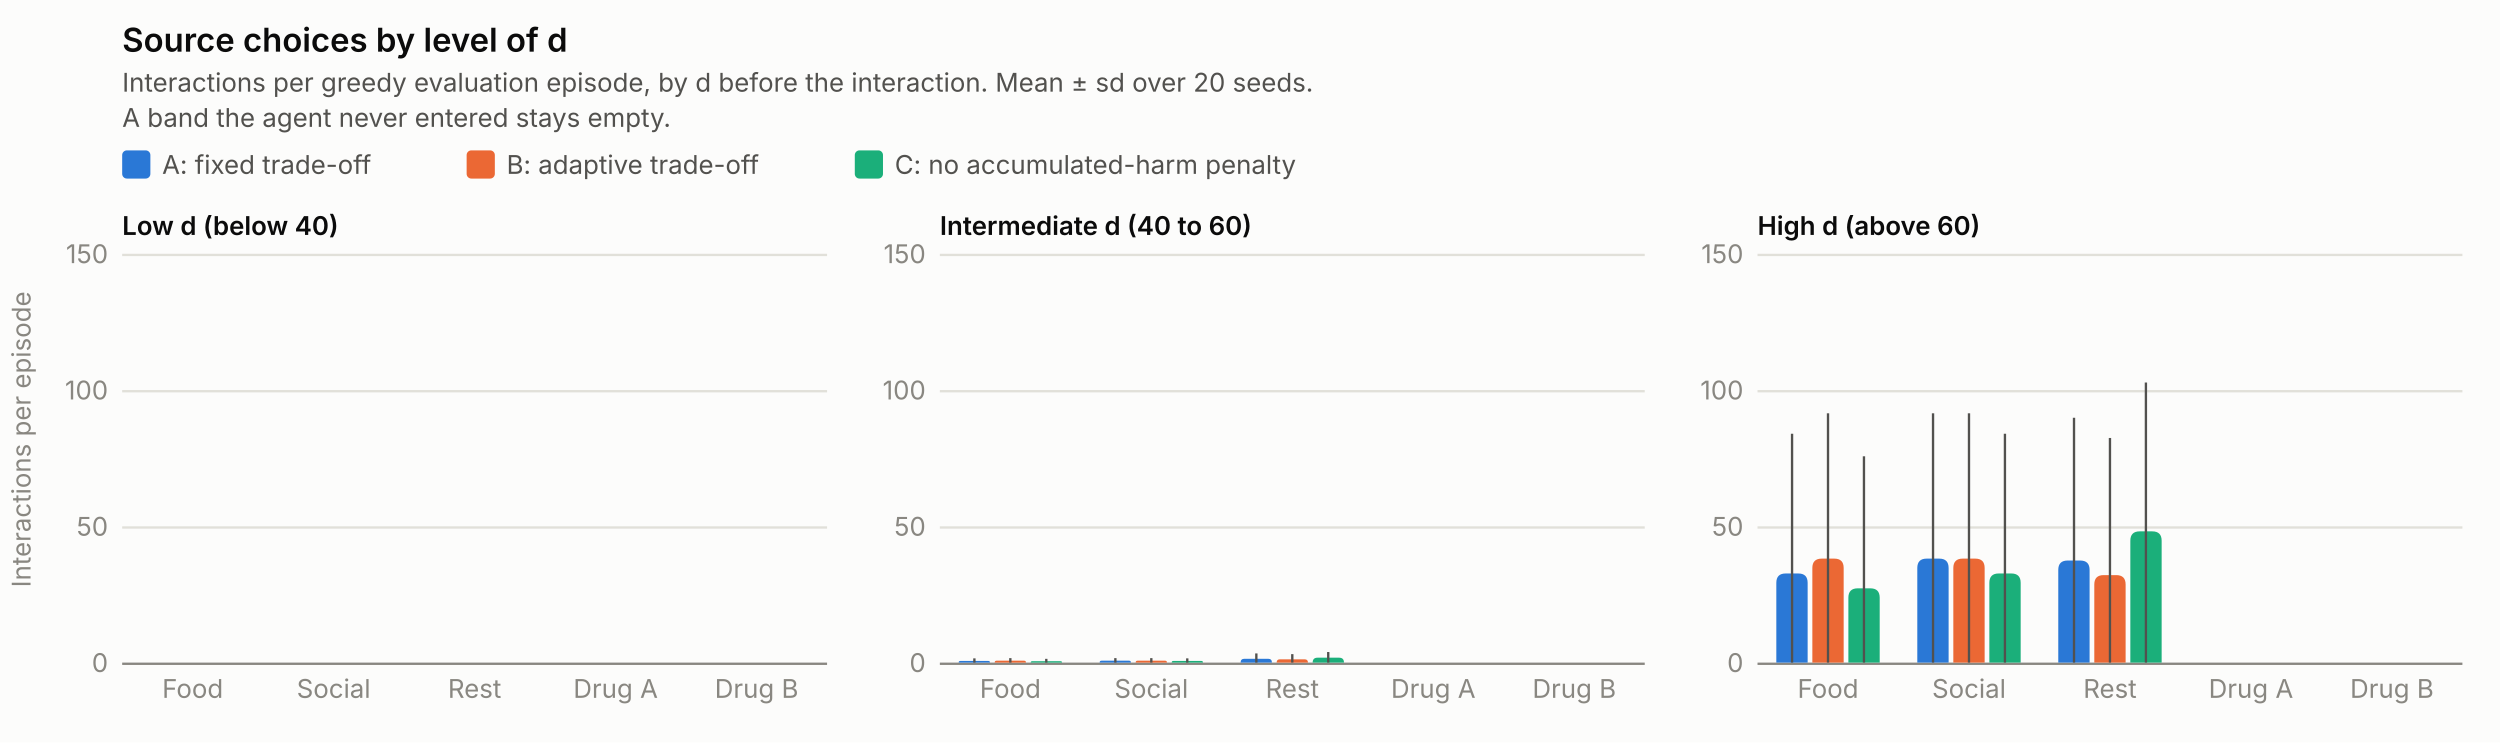
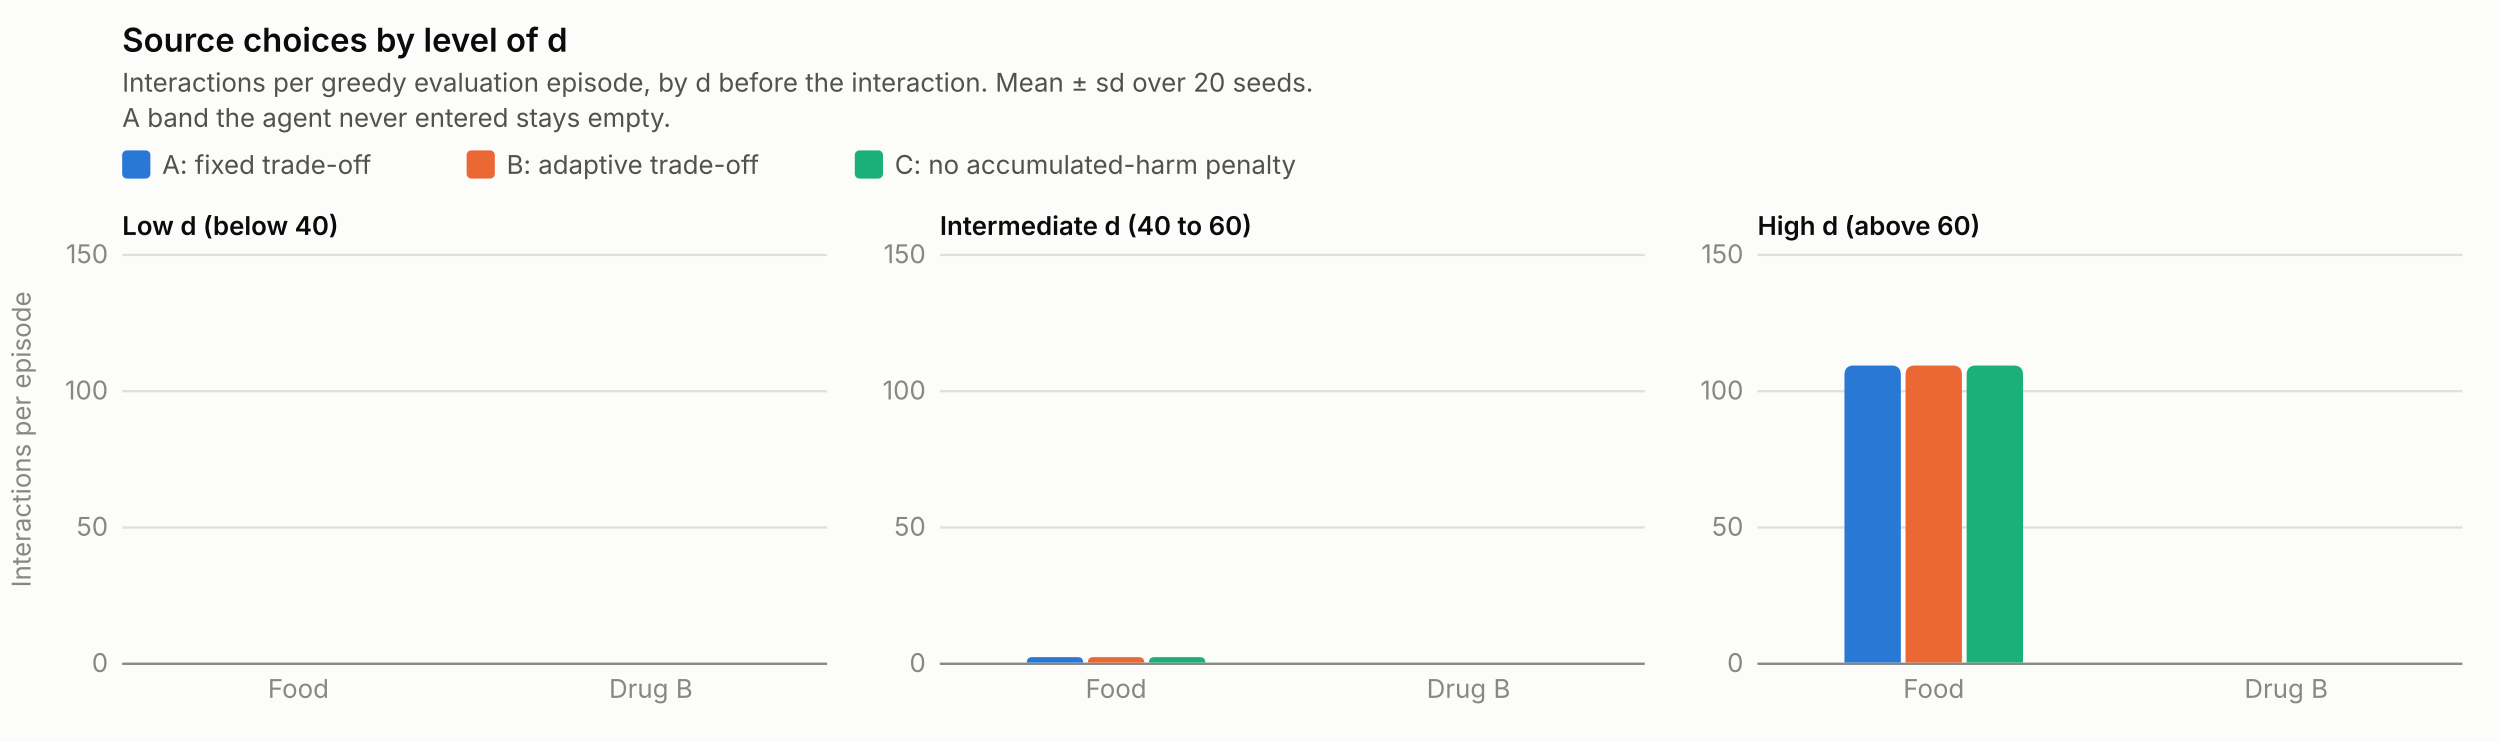
<svg xmlns="http://www.w3.org/2000/svg" viewBox="0 0 1064 316" width="1064" height="316" font-family="system-ui, -apple-system, &quot;Segoe UI&quot;, sans-serif">
  <rect width="1064" height="316" fill="#fcfcfb" />
  <text x="52.0" y="22.0" font-size="14" font-weight="600" fill="#0b0b0b" text-anchor="start">Source choices by level of d</text>
  <text x="52.0" y="39.0" font-size="11" font-weight="400" fill="#52514e" text-anchor="start">Interactions per greedy evaluation episode, by d before the interaction. Mean ± sd over 20 seeds.</text>
  <text x="52.0" y="54.0" font-size="11" font-weight="400" fill="#52514e" text-anchor="start">A band the agent never entered stays empty.</text>
  <rect x="52" y="64" width="12" height="12" rx="2" fill="#2a78d6" />
  <text x="69.0" y="74.0" font-size="11" font-weight="400" fill="#52514e" text-anchor="start">A: fixed trade-off</text>
  <rect x="198.6" y="64" width="12" height="12" rx="2" fill="#eb6834" />
  <text x="215.6" y="74.0" font-size="11" font-weight="400" fill="#52514e" text-anchor="start">B: adaptive trade-off</text>
  <rect x="363.8" y="64" width="12" height="12" rx="2" fill="#1baf7a" />
  <text x="380.8" y="74.0" font-size="11" font-weight="400" fill="#52514e" text-anchor="start">C: no accumulated-harm penalty</text>
  <text x="52.0" y="100.0" font-size="11" font-weight="600" fill="#0b0b0b" text-anchor="start">Low d (below 40)</text>
  <line x1="52" x2="352" y1="282.5" y2="282.5" stroke="#898781" stroke-width="1" />
  <text x="46.0" y="286.0" font-size="11" font-weight="400" fill="#898781" text-anchor="end">0</text>
  <line x1="52" x2="352" y1="224.5" y2="224.5" stroke="#e1e0d9" stroke-width="1" />
  <text x="46.0" y="228.0" font-size="11" font-weight="400" fill="#898781" text-anchor="end">50</text>
  <line x1="52" x2="352" y1="166.5" y2="166.5" stroke="#e1e0d9" stroke-width="1" />
  <text x="46.0" y="170.0" font-size="11" font-weight="400" fill="#898781" text-anchor="end">100</text>
  <line x1="52" x2="352" y1="108.5" y2="108.5" stroke="#e1e0d9" stroke-width="1" />
  <text x="46.0" y="112.0" font-size="11" font-weight="400" fill="#898781" text-anchor="end">150</text>
-   <text x="82.0" y="297.0" font-size="11" font-weight="400" fill="#898781" text-anchor="middle">Food</text>
-   <path d="M60,282 v0 q0,0 0,0 h13.333 q0,0 0,0 v0 z" fill="#2a78d6" />
-   <path d="M75.333,282 v0 q0,0 0,0 h13.333 q0,0 0,0 v0 z" fill="#eb6834" />
-   <path d="M90.667,282 v0 q0,0 0,0 h13.333 q0,0 0,0 v0 z" fill="#1baf7a" />
-   <text x="142.0" y="297.0" font-size="11" font-weight="400" fill="#898781" text-anchor="middle">Social</text>
-   <path d="M120,282 v0 q0,0 0,0 h13.333 q0,0 0,0 v0 z" fill="#2a78d6" />
-   <path d="M135.333,282 v0 q0,0 0,0 h13.333 q0,0 0,0 v0 z" fill="#eb6834" />
-   <path d="M150.667,282 v0 q0,0 0,0 h13.333 q0,0 0,0 v0 z" fill="#1baf7a" />
-   <text x="202.0" y="297.0" font-size="11" font-weight="400" fill="#898781" text-anchor="middle">Rest</text>
-   <path d="M180,282 v0 q0,0 0,0 h13.333 q0,0 0,0 v0 z" fill="#2a78d6" />
-   <path d="M195.333,282 v0 q0,0 0,0 h13.333 q0,0 0,0 v0 z" fill="#eb6834" />
-   <path d="M210.667,282 v0 q0,0 0,0 h13.333 q0,0 0,0 v0 z" fill="#1baf7a" />
-   <text x="262.0" y="297.0" font-size="11" font-weight="400" fill="#898781" text-anchor="middle">Drug A</text>
-   <path d="M240,282 v0 q0,0 0,0 h13.333 q0,0 0,0 v0 z" fill="#2a78d6" />
-   <path d="M255.333,282 v0 q0,0 0,0 h13.333 q0,0 0,0 v0 z" fill="#eb6834" />
-   <path d="M270.667,282 v0 q0,0 0,0 h13.333 q0,0 0,0 v0 z" fill="#1baf7a" />
-   <text x="322.0" y="297.0" font-size="11" font-weight="400" fill="#898781" text-anchor="middle">Drug B</text>
-   <path d="M300,282 v0 q0,0 0,0 h13.333 q0,0 0,0 v0 z" fill="#2a78d6" />
-   <path d="M315.333,282 v0 q0,0 0,0 h13.333 q0,0 0,0 v0 z" fill="#eb6834" />
-   <path d="M330.667,282 v0 q0,0 0,0 h13.333 q0,0 0,0 v0 z" fill="#1baf7a" />
+   <text x="127.0" y="297.0" font-size="11" font-weight="400" fill="#898781" text-anchor="middle">Food</text>
+   <path d="M89,282 v0 q0,0 0,0 h24 q0,0 0,0 v0 z" fill="#2a78d6" />
+   <path d="M115,282 v0 q0,0 0,0 h24 q0,0 0,0 v0 z" fill="#eb6834" />
+   <path d="M141,282 v0 q0,0 0,0 h24 q0,0 0,0 v0 z" fill="#1baf7a" />
+   <text x="277.0" y="297.0" font-size="11" font-weight="400" fill="#898781" text-anchor="middle">Drug B</text>
+   <path d="M239,282 v0 q0,0 0,0 h24 q0,0 0,0 v0 z" fill="#2a78d6" />
+   <path d="M265,282 v0 q0,0 0,0 h24 q0,0 0,0 v0 z" fill="#eb6834" />
+   <path d="M291,282 v0 q0,0 0,0 h24 q0,0 0,0 v0 z" fill="#1baf7a" />
  <text x="400.0" y="100.0" font-size="11" font-weight="600" fill="#0b0b0b" text-anchor="start">Intermediate d (40 to 60)</text>
  <line x1="400" x2="700" y1="282.5" y2="282.5" stroke="#898781" stroke-width="1" />
  <text x="394.0" y="286.0" font-size="11" font-weight="400" fill="#898781" text-anchor="end">0</text>
  <line x1="400" x2="700" y1="224.5" y2="224.5" stroke="#e1e0d9" stroke-width="1" />
  <text x="394.0" y="228.0" font-size="11" font-weight="400" fill="#898781" text-anchor="end">50</text>
  <line x1="400" x2="700" y1="166.5" y2="166.5" stroke="#e1e0d9" stroke-width="1" />
  <text x="394.0" y="170.0" font-size="11" font-weight="400" fill="#898781" text-anchor="end">100</text>
  <line x1="400" x2="700" y1="108.5" y2="108.5" stroke="#e1e0d9" stroke-width="1" />
  <text x="394.0" y="112.0" font-size="11" font-weight="400" fill="#898781" text-anchor="end">150</text>
-   <text x="430.0" y="297.0" font-size="11" font-weight="400" fill="#898781" text-anchor="middle">Food</text>
-   <path d="M408,282 v0 q0,-0.696 0.696,-0.696 h11.941 q0.696,0 0.696,0.696 v0 z" fill="#2a78d6" />
-   <line x1="414.7" x2="414.7" y1="280.2" y2="282.0" stroke="#52514e" stroke-width="1" />
-   <path d="M423.333,282 v0 q0,-0.812 0.812,-0.812 h11.709 q0.812,0 0.812,0.812 v0 z" fill="#eb6834" />
-   <line x1="430.0" x2="430.0" y1="280.1" y2="282.0" stroke="#52514e" stroke-width="1" />
-   <path d="M438.667,282 v0 q0,-0.58 0.58,-0.58 h12.173 q0.58,0 0.58,0.58 v0 z" fill="#1baf7a" />
-   <line x1="445.3" x2="445.3" y1="280.4" y2="282.0" stroke="#52514e" stroke-width="1" />
-   <text x="490.0" y="297.0" font-size="11" font-weight="400" fill="#898781" text-anchor="middle">Social</text>
-   <path d="M468,282 v0 q0,-0.812 0.812,-0.812 h11.709 q0.812,0 0.812,0.812 v0 z" fill="#2a78d6" />
-   <line x1="474.7" x2="474.7" y1="280.1" y2="282.0" stroke="#52514e" stroke-width="1" />
-   <path d="M483.333,282 v0 q0,-0.812 0.812,-0.812 h11.709 q0.812,0 0.812,0.812 v0 z" fill="#eb6834" />
-   <line x1="490.0" x2="490.0" y1="280.1" y2="282.0" stroke="#52514e" stroke-width="1" />
-   <path d="M498.667,282 v0 q0,-0.696 0.696,-0.696 h11.941 q0.696,0 0.696,0.696 v0 z" fill="#1baf7a" />
-   <line x1="505.3" x2="505.3" y1="280.2" y2="282.0" stroke="#52514e" stroke-width="1" />
-   <text x="550.0" y="297.0" font-size="11" font-weight="400" fill="#898781" text-anchor="middle">Rest</text>
-   <path d="M528,282 v0 q0,-1.624 1.624,-1.624 h10.085 q1.624,0 1.624,1.624 v0 z" fill="#2a78d6" />
-   <line x1="534.7" x2="534.7" y1="278.1" y2="282.0" stroke="#52514e" stroke-width="1" />
-   <path d="M543.333,282 v0 q0,-1.392 1.392,-1.392 h10.549 q1.392,0 1.392,1.392 v0 z" fill="#eb6834" />
-   <line x1="550.0" x2="550.0" y1="278.4" y2="282.0" stroke="#52514e" stroke-width="1" />
-   <path d="M558.667,282 v0 q0,-2.088 2.088,-2.088 h9.157 q2.088,0 2.088,2.088 v0 z" fill="#1baf7a" />
-   <line x1="565.3" x2="565.3" y1="277.5" y2="282.0" stroke="#52514e" stroke-width="1" />
-   <text x="610.0" y="297.0" font-size="11" font-weight="400" fill="#898781" text-anchor="middle">Drug A</text>
-   <path d="M588,282 v0 q0,0 0,0 h13.333 q0,0 0,0 v0 z" fill="#2a78d6" />
-   <path d="M603.333,282 v0 q0,0 0,0 h13.333 q0,0 0,0 v0 z" fill="#eb6834" />
-   <path d="M618.667,282 v0 q0,0 0,0 h13.333 q0,0 0,0 v0 z" fill="#1baf7a" />
-   <text x="670.0" y="297.0" font-size="11" font-weight="400" fill="#898781" text-anchor="middle">Drug B</text>
-   <path d="M648,282 v0 q0,0 0,0 h13.333 q0,0 0,0 v0 z" fill="#2a78d6" />
-   <path d="M663.333,282 v0 q0,0 0,0 h13.333 q0,0 0,0 v0 z" fill="#eb6834" />
-   <path d="M678.667,282 v0 q0,0 0,0 h13.333 q0,0 0,0 v0 z" fill="#1baf7a" />
+   <text x="475.0" y="297.0" font-size="11" font-weight="400" fill="#898781" text-anchor="middle">Food</text>
+   <path d="M437,282 v0 q0,-2.32 2.32,-2.32 h19.36 q2.32,0 2.32,2.32 v0 z" fill="#2a78d6" />
+   <path d="M463,282 v0 q0,-2.32 2.32,-2.32 h19.36 q2.32,0 2.32,2.32 v0 z" fill="#eb6834" />
+   <path d="M489,282 v0 q0,-2.32 2.32,-2.32 h19.36 q2.32,0 2.32,2.32 v0 z" fill="#1baf7a" />
+   <text x="625.0" y="297.0" font-size="11" font-weight="400" fill="#898781" text-anchor="middle">Drug B</text>
+   <path d="M587,282 v0 q0,0 0,0 h24 q0,0 0,0 v0 z" fill="#2a78d6" />
+   <path d="M613,282 v0 q0,0 0,0 h24 q0,0 0,0 v0 z" fill="#eb6834" />
+   <path d="M639,282 v0 q0,0 0,0 h24 q0,0 0,0 v0 z" fill="#1baf7a" />
  <text x="748.0" y="100.0" font-size="11" font-weight="600" fill="#0b0b0b" text-anchor="start">High d (above 60)</text>
  <line x1="748" x2="1048" y1="282.5" y2="282.5" stroke="#898781" stroke-width="1" />
  <text x="742.0" y="286.0" font-size="11" font-weight="400" fill="#898781" text-anchor="end">0</text>
  <line x1="748" x2="1048" y1="224.5" y2="224.5" stroke="#e1e0d9" stroke-width="1" />
  <text x="742.0" y="228.0" font-size="11" font-weight="400" fill="#898781" text-anchor="end">50</text>
  <line x1="748" x2="1048" y1="166.5" y2="166.5" stroke="#e1e0d9" stroke-width="1" />
  <text x="742.0" y="170.0" font-size="11" font-weight="400" fill="#898781" text-anchor="end">100</text>
  <line x1="748" x2="1048" y1="108.5" y2="108.5" stroke="#e1e0d9" stroke-width="1" />
  <text x="742.0" y="112.0" font-size="11" font-weight="400" fill="#898781" text-anchor="end">150</text>
-   <text x="778.0" y="297.0" font-size="11" font-weight="400" fill="#898781" text-anchor="middle">Food</text>
-   <path d="M756,282 v-33.932 q0,-4 4,-4 h5.333 q4,0 4,4 v33.932 z" fill="#2a78d6" />
-   <line x1="762.7" x2="762.7" y1="184.6" y2="282.0" stroke="#52514e" stroke-width="1" />
-   <path d="M771.333,282 v-40.254 q0,-4 4,-4 h5.333 q4,0 4,4 v40.254 z" fill="#eb6834" />
-   <line x1="778.0" x2="778.0" y1="175.9" y2="282.0" stroke="#52514e" stroke-width="1" />
-   <path d="M786.667,282 v-27.61 q0,-4 4,-4 h5.333 q4,0 4,4 v27.61 z" fill="#1baf7a" />
-   <line x1="793.3" x2="793.3" y1="194.2" y2="282.0" stroke="#52514e" stroke-width="1" />
-   <text x="838.0" y="297.0" font-size="11" font-weight="400" fill="#898781" text-anchor="middle">Social</text>
-   <path d="M816,282 v-40.254 q0,-4 4,-4 h5.333 q4,0 4,4 v40.254 z" fill="#2a78d6" />
-   <line x1="822.7" x2="822.7" y1="175.9" y2="282.0" stroke="#52514e" stroke-width="1" />
-   <path d="M831.333,282 v-40.254 q0,-4 4,-4 h5.333 q4,0 4,4 v40.254 z" fill="#eb6834" />
-   <line x1="838.0" x2="838.0" y1="175.9" y2="282.0" stroke="#52514e" stroke-width="1" />
-   <path d="M846.667,282 v-33.932 q0,-4 4,-4 h5.333 q4,0 4,4 v33.932 z" fill="#1baf7a" />
-   <line x1="853.3" x2="853.3" y1="184.6" y2="282.0" stroke="#52514e" stroke-width="1" />
-   <text x="898.0" y="297.0" font-size="11" font-weight="400" fill="#898781" text-anchor="middle">Rest</text>
-   <path d="M876,282 v-39.442 q0,-4 4,-4 h5.333 q4,0 4,4 v39.442 z" fill="#2a78d6" />
-   <line x1="882.7" x2="882.7" y1="177.8" y2="282.0" stroke="#52514e" stroke-width="1" />
-   <path d="M891.333,282 v-33.236 q0,-4 4,-4 h5.333 q4,0 4,4 v33.236 z" fill="#eb6834" />
-   <line x1="898.0" x2="898.0" y1="186.4" y2="282.0" stroke="#52514e" stroke-width="1" />
-   <path d="M906.667,282 v-51.854 q0,-4 4,-4 h5.333 q4,0 4,4 v51.854 z" fill="#1baf7a" />
-   <line x1="913.3" x2="913.3" y1="162.8" y2="282.0" stroke="#52514e" stroke-width="1" />
-   <text x="958.0" y="297.0" font-size="11" font-weight="400" fill="#898781" text-anchor="middle">Drug A</text>
-   <path d="M936,282 v0 q0,0 0,0 h13.333 q0,0 0,0 v0 z" fill="#2a78d6" />
-   <path d="M951.333,282 v0 q0,0 0,0 h13.333 q0,0 0,0 v0 z" fill="#eb6834" />
-   <path d="M966.667,282 v0 q0,0 0,0 h13.333 q0,0 0,0 v0 z" fill="#1baf7a" />
-   <text x="1018.0" y="297.0" font-size="11" font-weight="400" fill="#898781" text-anchor="middle">Drug B</text>
-   <path d="M996,282 v0 q0,0 0,0 h13.333 q0,0 0,0 v0 z" fill="#2a78d6" />
-   <path d="M1011.333,282 v0 q0,0 0,0 h13.333 q0,0 0,0 v0 z" fill="#eb6834" />
-   <path d="M1026.667,282 v0 q0,0 0,0 h13.333 q0,0 0,0 v0 z" fill="#1baf7a" />
+   <text x="823.0" y="297.0" font-size="11" font-weight="400" fill="#898781" text-anchor="middle">Food</text>
+   <path d="M785,282 v-122.44 q0,-4 4,-4 h16 q4,0 4,4 v122.44 z" fill="#2a78d6" />
+   <path d="M811,282 v-122.44 q0,-4 4,-4 h16 q4,0 4,4 v122.44 z" fill="#eb6834" />
+   <path d="M837,282 v-122.44 q0,-4 4,-4 h16 q4,0 4,4 v122.44 z" fill="#1baf7a" />
+   <text x="973.0" y="297.0" font-size="11" font-weight="400" fill="#898781" text-anchor="middle">Drug B</text>
+   <path d="M935,282 v0 q0,0 0,0 h24 q0,0 0,0 v0 z" fill="#2a78d6" />
+   <path d="M961,282 v0 q0,0 0,0 h24 q0,0 0,0 v0 z" fill="#eb6834" />
+   <path d="M987,282 v0 q0,0 0,0 h24 q0,0 0,0 v0 z" fill="#1baf7a" />
  <text transform="translate(13 187) rotate(-90)" font-size="11" fill="#898781" text-anchor="middle">Interactions per episode</text>
</svg>
